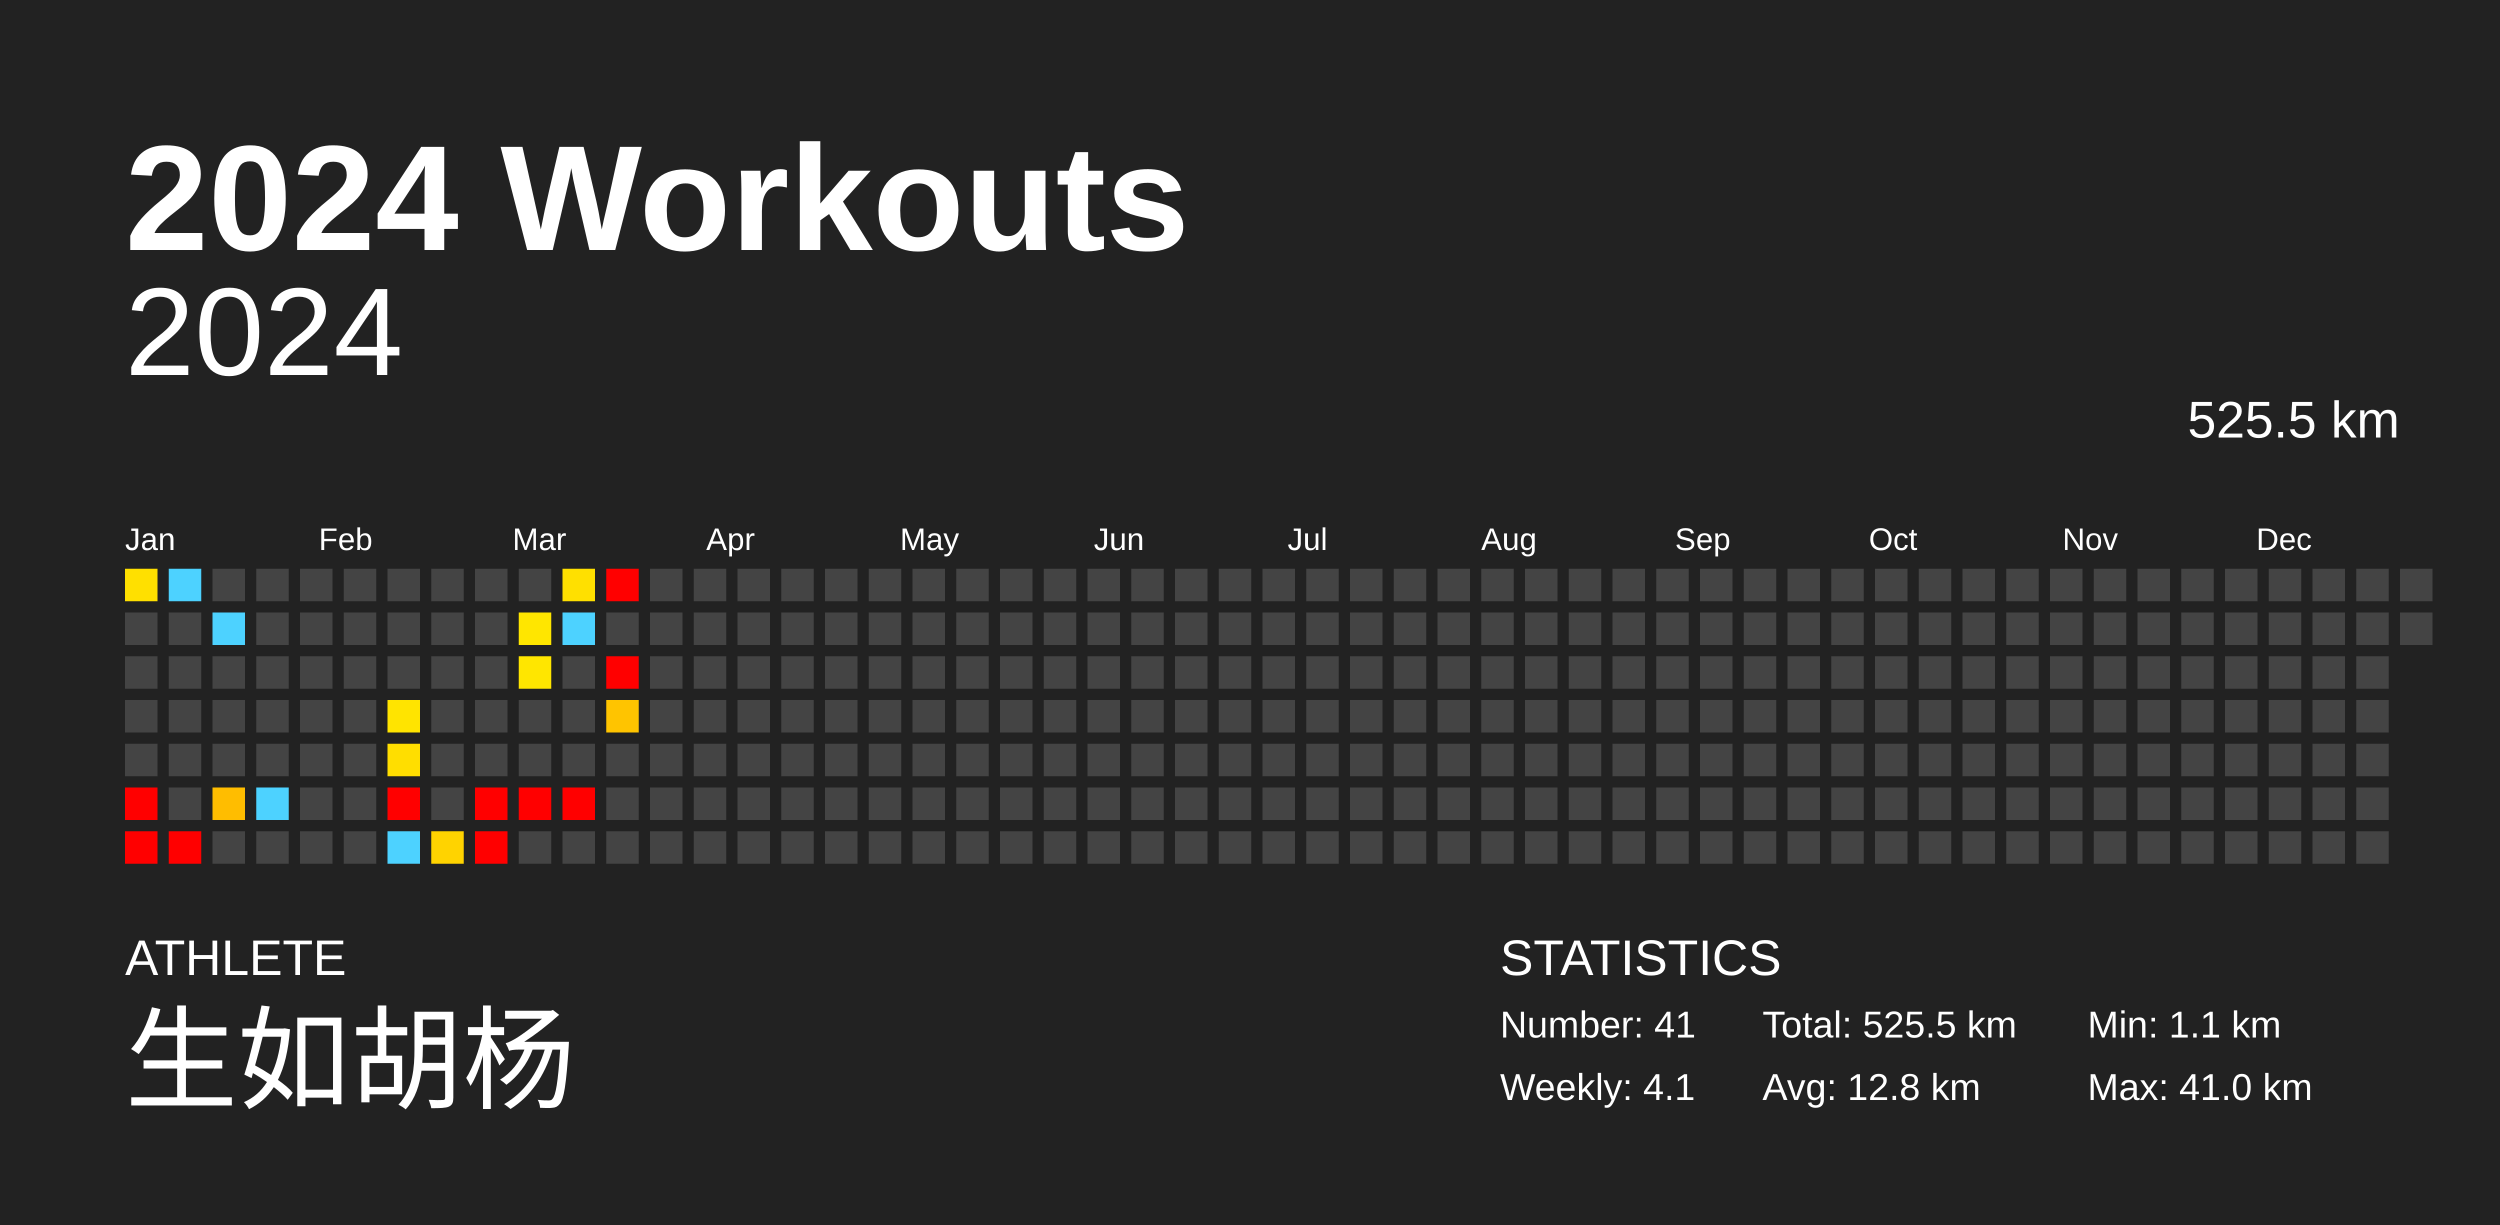
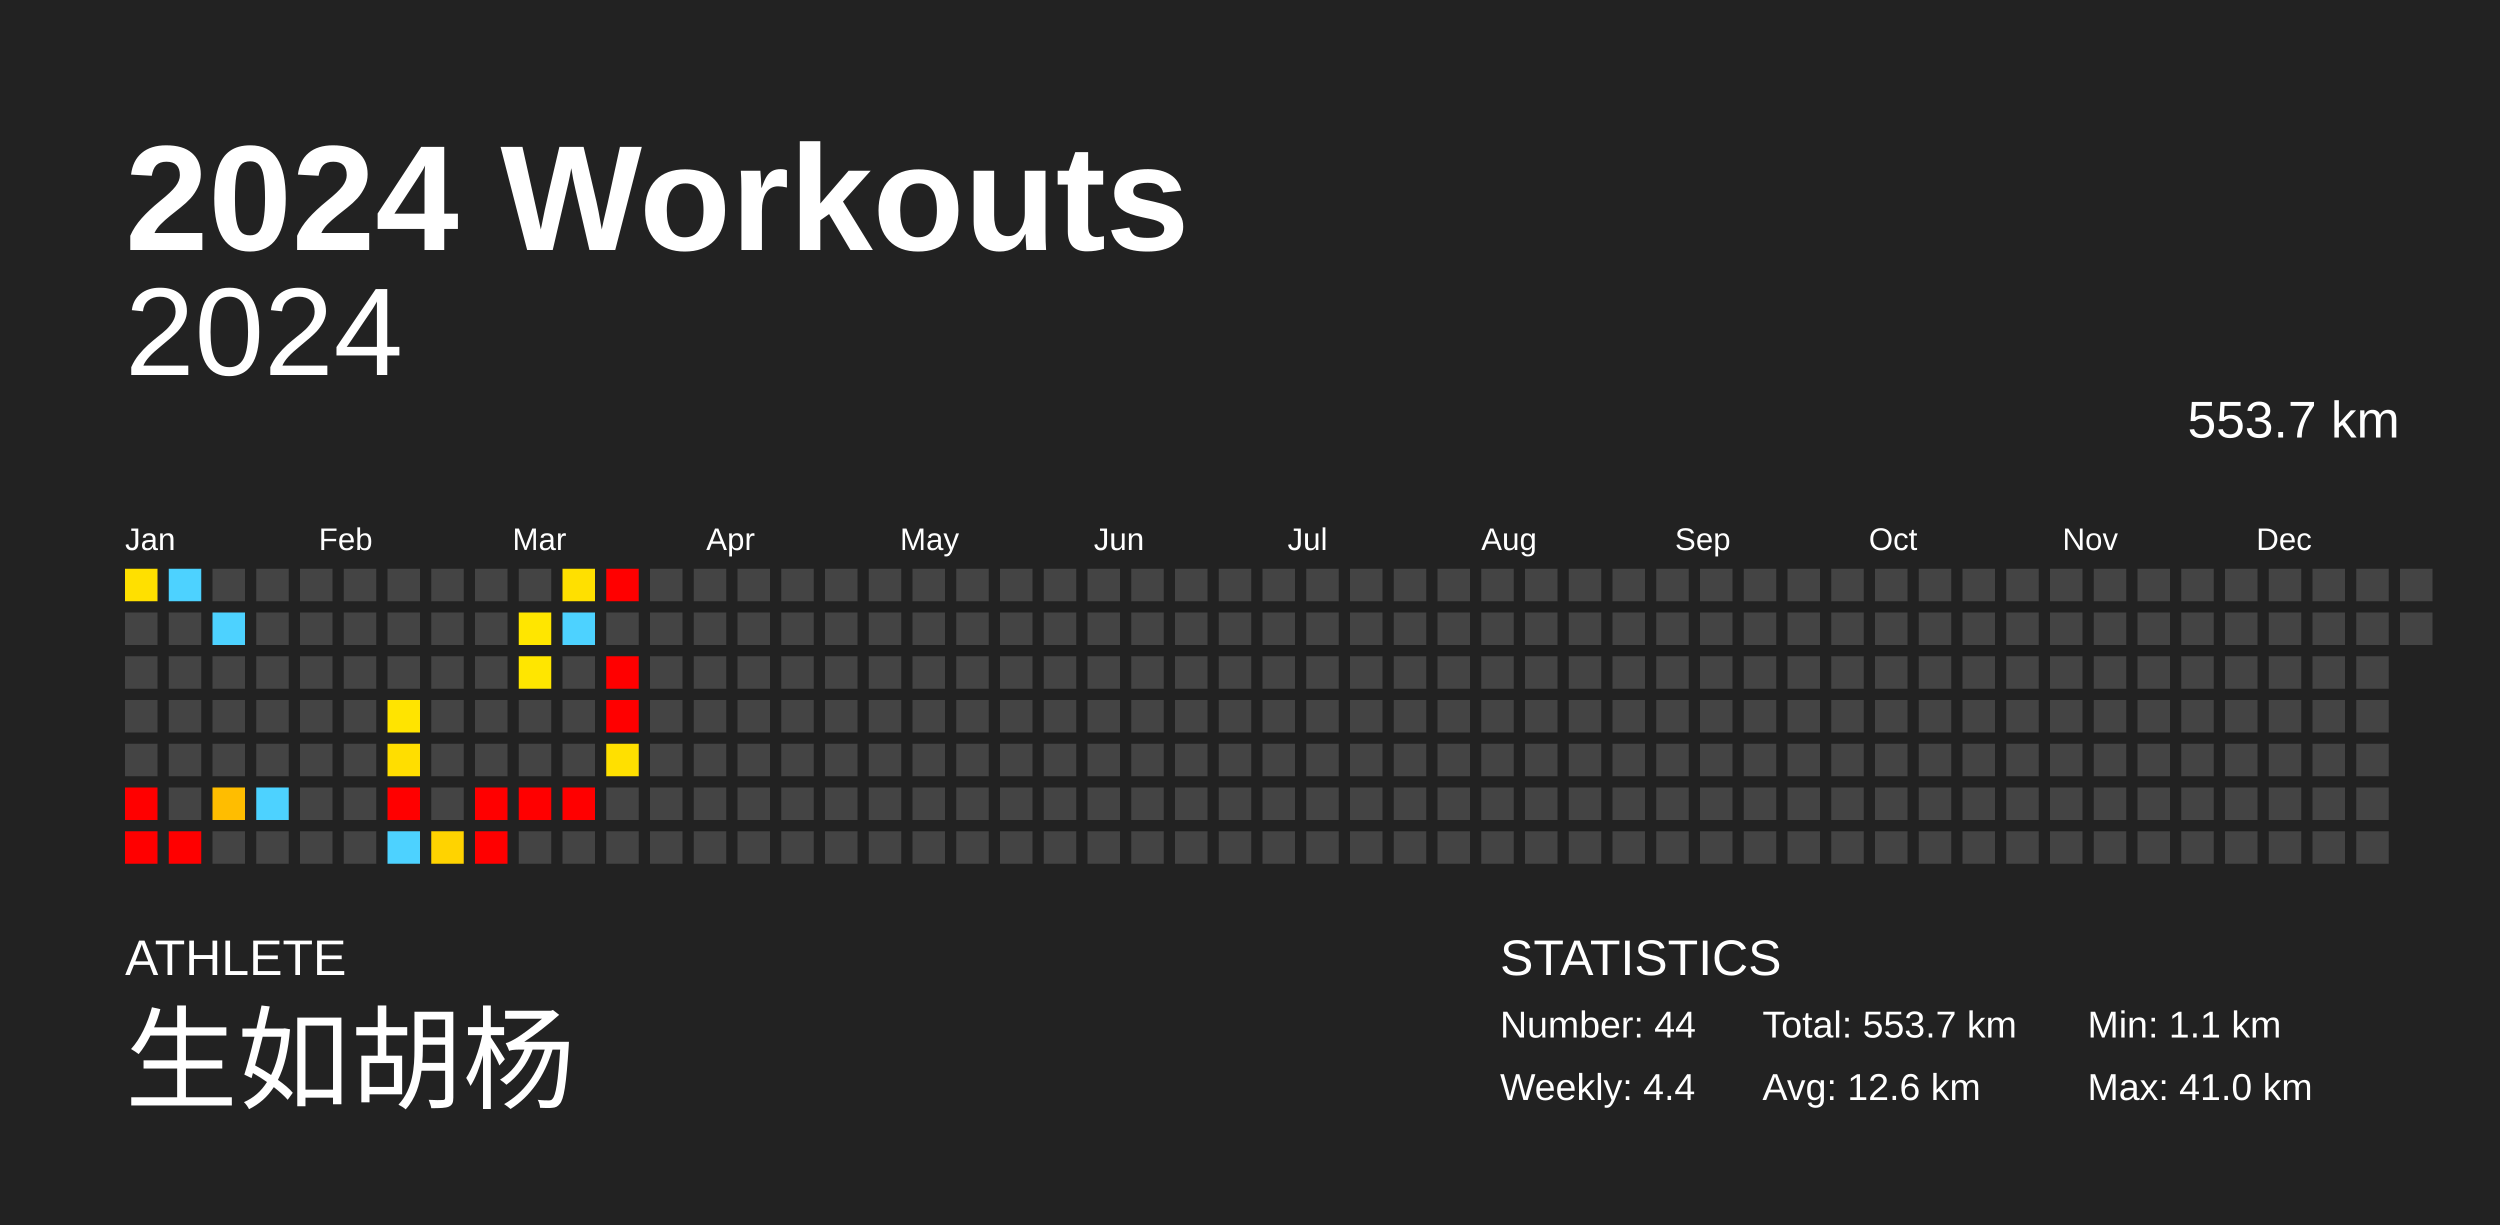
<svg xmlns="http://www.w3.org/2000/svg" baseProfile="full" height="98mm" version="1.1" viewBox="0,0,200,98" width="200mm">
  <defs />
  <rect fill="#222222" height="98" width="200" x="0" y="0" />
  <text fill="#FFFFFF" style="font-size:12px; font-family:Arial; font-weight:bold;" x="10" y="20">2024 Workouts</text>
  <text fill="#FFFFFF" style="font-size:4px; font-family:Arial" x="10" y="78">ATHLETE</text>
  <text fill="#FFFFFF" style="font-size:9px; font-family:Arial" x="10" y="88">生如胡杨</text>
  <text fill="#FFFFFF" style="font-size:4px; font-family:Arial" x="120" y="78">STATISTICS</text>
-   <text fill="#FFFFFF" style="font-size:3px; font-family:Arial" x="120" y="83">Number: 41</text>
-   <text fill="#FFFFFF" style="font-size:3px; font-family:Arial" x="120" y="88">Weekly: 4.1</text>
-   <text fill="#FFFFFF" style="font-size:3px; font-family:Arial" x="141" y="83">Total: 525.5 km</text>
-   <text fill="#FFFFFF" style="font-size:3px; font-family:Arial" x="141" y="88">Avg: 12.8 km</text>
+   <text fill="#FFFFFF" style="font-size:3px; font-family:Arial" x="120" y="83">Number: 44</text>
+   <text fill="#FFFFFF" style="font-size:3px; font-family:Arial" x="120" y="88">Weekly: 4.4</text>
+   <text fill="#FFFFFF" style="font-size:3px; font-family:Arial" x="141" y="83">Total: 553.7 km</text>
+   <text fill="#FFFFFF" style="font-size:3px; font-family:Arial" x="141" y="88">Avg: 12.6 km</text>
  <text fill="#FFFFFF" style="font-size:3px; font-family:Arial" x="167" y="83">Min: 1.1 km</text>
  <text fill="#FFFFFF" style="font-size:3px; font-family:Arial" x="167" y="88">Max: 41.0 km</text>
  <text alignment-baseline="hanging" fill="#FFFFFF" style="font-size:10.0px; font-family:Arial;" x="10" y="30">2024</text>
-   <text alignment-baseline="hanging" fill="#FFFFFF" style="font-size:4.125px; font-family:Arial;" x="175" y="35">525.5 km</text>
+   <text alignment-baseline="hanging" fill="#FFFFFF" style="font-size:4.125px; font-family:Arial;" x="175" y="35">553.7 km</text>
  <text fill="#FFFFFF" style="font-size:2.5px; font-family:Arial" x="10.0" y="44">Jan</text>
  <text fill="#FFFFFF" style="font-size:2.5px; font-family:Arial" x="25.5" y="44">Feb</text>
  <text fill="#FFFFFF" style="font-size:2.5px; font-family:Arial" x="41.0" y="44">Mar</text>
  <text fill="#FFFFFF" style="font-size:2.5px; font-family:Arial" x="56.5" y="44">Apr</text>
  <text fill="#FFFFFF" style="font-size:2.5px; font-family:Arial" x="72.0" y="44">May</text>
  <text fill="#FFFFFF" style="font-size:2.5px; font-family:Arial" x="87.5" y="44">Jun</text>
  <text fill="#FFFFFF" style="font-size:2.5px; font-family:Arial" x="103.0" y="44">Jul</text>
  <text fill="#FFFFFF" style="font-size:2.5px; font-family:Arial" x="118.5" y="44">Aug</text>
  <text fill="#FFFFFF" style="font-size:2.5px; font-family:Arial" x="134.0" y="44">Sep</text>
  <text fill="#FFFFFF" style="font-size:2.5px; font-family:Arial" x="149.5" y="44">Oct</text>
  <text fill="#FFFFFF" style="font-size:2.5px; font-family:Arial" x="165.0" y="44">Nov</text>
  <text fill="#FFFFFF" style="font-size:2.5px; font-family:Arial" x="180.5" y="44">Dec</text>
  <rect fill="#ffe000" height="2.6" width="2.6" x="10.0" y="45.5" />
  <rect fill="#444444" height="2.6" width="2.6" x="10.0" y="49.0" />
  <rect fill="#444444" height="2.6" width="2.6" x="10.0" y="52.5" />
  <rect fill="#444444" height="2.6" width="2.6" x="10.0" y="56.0" />
  <rect fill="#444444" height="2.6" width="2.6" x="10.0" y="59.5" />
  <rect fill="red" height="2.6" width="2.6" x="10.0" y="63.0" />
  <rect fill="red" height="2.6" width="2.6" x="10.0" y="66.5" />
  <rect fill="#4dd2ff" height="2.6" width="2.6" x="13.5" y="45.5" />
  <rect fill="#444444" height="2.6" width="2.6" x="13.5" y="49.0" />
  <rect fill="#444444" height="2.6" width="2.6" x="13.5" y="52.5" />
  <rect fill="#444444" height="2.6" width="2.6" x="13.5" y="56.0" />
  <rect fill="#444444" height="2.6" width="2.6" x="13.5" y="59.5" />
  <rect fill="#444444" height="2.6" width="2.6" x="13.5" y="63.0" />
  <rect fill="red" height="2.6" width="2.6" x="13.5" y="66.5" />
  <rect fill="#444444" height="2.6" width="2.6" x="17.0" y="45.5" />
  <rect fill="#4dd2ff" height="2.6" width="2.6" x="17.0" y="49.0" />
  <rect fill="#444444" height="2.6" width="2.6" x="17.0" y="52.5" />
  <rect fill="#444444" height="2.6" width="2.6" x="17.0" y="56.0" />
  <rect fill="#444444" height="2.6" width="2.6" x="17.0" y="59.5" />
  <rect fill="#ffbd00" height="2.6" width="2.6" x="17.0" y="63.0" />
  <rect fill="#444444" height="2.6" width="2.6" x="17.0" y="66.5" />
  <rect fill="#444444" height="2.6" width="2.6" x="20.5" y="45.5" />
  <rect fill="#444444" height="2.6" width="2.6" x="20.5" y="49.0" />
  <rect fill="#444444" height="2.6" width="2.6" x="20.5" y="52.5" />
  <rect fill="#444444" height="2.6" width="2.6" x="20.5" y="56.0" />
  <rect fill="#444444" height="2.6" width="2.6" x="20.5" y="59.5" />
  <rect fill="#4dd2ff" height="2.6" width="2.6" x="20.5" y="63.0" />
  <rect fill="#444444" height="2.6" width="2.6" x="20.5" y="66.5" />
  <rect fill="#444444" height="2.6" width="2.6" x="24.0" y="45.5" />
  <rect fill="#444444" height="2.6" width="2.6" x="24.0" y="49.0" />
  <rect fill="#444444" height="2.6" width="2.6" x="24.0" y="52.5" />
  <rect fill="#444444" height="2.6" width="2.6" x="24.0" y="56.0" />
  <rect fill="#444444" height="2.6" width="2.6" x="24.0" y="59.5" />
  <rect fill="#444444" height="2.6" width="2.6" x="24.0" y="63.0" />
  <rect fill="#444444" height="2.6" width="2.6" x="24.0" y="66.5" />
  <rect fill="#444444" height="2.6" width="2.6" x="27.5" y="45.5" />
  <rect fill="#444444" height="2.6" width="2.6" x="27.5" y="49.0" />
  <rect fill="#444444" height="2.6" width="2.6" x="27.5" y="52.5" />
  <rect fill="#444444" height="2.6" width="2.6" x="27.5" y="56.0" />
  <rect fill="#444444" height="2.6" width="2.6" x="27.5" y="59.5" />
  <rect fill="#444444" height="2.6" width="2.6" x="27.5" y="63.0" />
  <rect fill="#444444" height="2.6" width="2.6" x="27.5" y="66.5" />
  <rect fill="#444444" height="2.6" width="2.6" x="31.0" y="45.5" />
  <rect fill="#444444" height="2.6" width="2.6" x="31.0" y="49.0" />
  <rect fill="#444444" height="2.6" width="2.6" x="31.0" y="52.5" />
  <rect fill="#ffe400" height="2.6" width="2.6" x="31.0" y="56.0" />
  <rect fill="#ffde00" height="2.6" width="2.6" x="31.0" y="59.5" />
  <rect fill="red" height="2.6" width="2.6" x="31.0" y="63.0" />
  <rect fill="#4dd2ff" height="2.6" width="2.6" x="31.0" y="66.5" />
  <rect fill="#444444" height="2.6" width="2.6" x="34.5" y="45.5" />
  <rect fill="#444444" height="2.6" width="2.6" x="34.5" y="49.0" />
  <rect fill="#444444" height="2.6" width="2.6" x="34.5" y="52.5" />
  <rect fill="#444444" height="2.6" width="2.6" x="34.5" y="56.0" />
  <rect fill="#444444" height="2.6" width="2.6" x="34.5" y="59.5" />
  <rect fill="#444444" height="2.6" width="2.6" x="34.5" y="63.0" />
  <rect fill="#ffd300" height="2.6" width="2.6" x="34.5" y="66.5" />
  <rect fill="#444444" height="2.6" width="2.6" x="38.0" y="45.5" />
  <rect fill="#444444" height="2.6" width="2.6" x="38.0" y="49.0" />
  <rect fill="#444444" height="2.6" width="2.6" x="38.0" y="52.5" />
  <rect fill="#444444" height="2.6" width="2.6" x="38.0" y="56.0" />
  <rect fill="#444444" height="2.6" width="2.6" x="38.0" y="59.5" />
  <rect fill="red" height="2.6" width="2.6" x="38.0" y="63.0" />
  <rect fill="red" height="2.6" width="2.6" x="38.0" y="66.5" />
  <rect fill="#444444" height="2.6" width="2.6" x="41.5" y="45.5" />
  <rect fill="#ffe600" height="2.6" width="2.6" x="41.5" y="49.0" />
  <rect fill="#ffe600" height="2.6" width="2.6" x="41.5" y="52.5" />
  <rect fill="#444444" height="2.6" width="2.6" x="41.5" y="56.0" />
  <rect fill="#444444" height="2.6" width="2.6" x="41.5" y="59.5" />
  <rect fill="red" height="2.6" width="2.6" x="41.5" y="63.0" />
  <rect fill="#444444" height="2.6" width="2.6" x="41.5" y="66.5" />
  <rect fill="#ffe000" height="2.6" width="2.6" x="45.0" y="45.5" />
  <rect fill="#4dd2ff" height="2.6" width="2.6" x="45.0" y="49.0" />
  <rect fill="#444444" height="2.6" width="2.6" x="45.0" y="52.5" />
  <rect fill="#444444" height="2.6" width="2.6" x="45.0" y="56.0" />
  <rect fill="#444444" height="2.6" width="2.6" x="45.0" y="59.5" />
  <rect fill="red" height="2.6" width="2.6" x="45.0" y="63.0" />
  <rect fill="#444444" height="2.6" width="2.6" x="45.0" y="66.5" />
  <rect fill="red" height="2.6" width="2.6" x="48.5" y="45.5" />
  <rect fill="#444444" height="2.6" width="2.6" x="48.5" y="49.0" />
  <rect fill="red" height="2.6" width="2.6" x="48.5" y="52.5" />
-   <rect fill="#ffc400" height="2.6" width="2.6" x="48.5" y="56.0" />
-   <rect fill="#444444" height="2.6" width="2.6" x="48.5" y="59.5" />
+   <rect fill="red" height="2.6" width="2.6" x="48.5" y="56.0" />
+   <rect fill="#ffe000" height="2.6" width="2.6" x="48.5" y="59.5" />
  <rect fill="#444444" height="2.6" width="2.6" x="48.5" y="63.0" />
  <rect fill="#444444" height="2.6" width="2.6" x="48.5" y="66.5" />
  <rect fill="#444444" height="2.6" width="2.6" x="52.0" y="45.5" />
  <rect fill="#444444" height="2.6" width="2.6" x="52.0" y="49.0" />
  <rect fill="#444444" height="2.6" width="2.6" x="52.0" y="52.5" />
  <rect fill="#444444" height="2.6" width="2.6" x="52.0" y="56.0" />
  <rect fill="#444444" height="2.6" width="2.6" x="52.0" y="59.5" />
  <rect fill="#444444" height="2.6" width="2.6" x="52.0" y="63.0" />
  <rect fill="#444444" height="2.6" width="2.6" x="52.0" y="66.5" />
  <rect fill="#444444" height="2.6" width="2.6" x="55.5" y="45.5" />
  <rect fill="#444444" height="2.6" width="2.6" x="55.5" y="49.0" />
  <rect fill="#444444" height="2.6" width="2.6" x="55.5" y="52.5" />
  <rect fill="#444444" height="2.6" width="2.6" x="55.5" y="56.0" />
  <rect fill="#444444" height="2.6" width="2.6" x="55.5" y="59.5" />
  <rect fill="#444444" height="2.6" width="2.6" x="55.5" y="63.0" />
  <rect fill="#444444" height="2.6" width="2.6" x="55.5" y="66.5" />
  <rect fill="#444444" height="2.6" width="2.6" x="59.0" y="45.5" />
  <rect fill="#444444" height="2.6" width="2.6" x="59.0" y="49.0" />
  <rect fill="#444444" height="2.6" width="2.6" x="59.0" y="52.5" />
  <rect fill="#444444" height="2.6" width="2.6" x="59.0" y="56.0" />
  <rect fill="#444444" height="2.6" width="2.6" x="59.0" y="59.5" />
  <rect fill="#444444" height="2.6" width="2.6" x="59.0" y="63.0" />
  <rect fill="#444444" height="2.6" width="2.6" x="59.0" y="66.5" />
  <rect fill="#444444" height="2.6" width="2.6" x="62.5" y="45.5" />
  <rect fill="#444444" height="2.6" width="2.6" x="62.5" y="49.0" />
  <rect fill="#444444" height="2.6" width="2.6" x="62.5" y="52.5" />
  <rect fill="#444444" height="2.6" width="2.6" x="62.5" y="56.0" />
  <rect fill="#444444" height="2.6" width="2.6" x="62.5" y="59.5" />
  <rect fill="#444444" height="2.6" width="2.6" x="62.5" y="63.0" />
  <rect fill="#444444" height="2.6" width="2.6" x="62.5" y="66.5" />
  <rect fill="#444444" height="2.6" width="2.6" x="66.0" y="45.5" />
  <rect fill="#444444" height="2.6" width="2.6" x="66.0" y="49.0" />
  <rect fill="#444444" height="2.6" width="2.6" x="66.0" y="52.5" />
  <rect fill="#444444" height="2.6" width="2.6" x="66.0" y="56.0" />
  <rect fill="#444444" height="2.6" width="2.6" x="66.0" y="59.5" />
  <rect fill="#444444" height="2.6" width="2.6" x="66.0" y="63.0" />
  <rect fill="#444444" height="2.6" width="2.6" x="66.0" y="66.5" />
  <rect fill="#444444" height="2.6" width="2.6" x="69.5" y="45.5" />
  <rect fill="#444444" height="2.6" width="2.6" x="69.5" y="49.0" />
  <rect fill="#444444" height="2.6" width="2.6" x="69.5" y="52.5" />
  <rect fill="#444444" height="2.6" width="2.6" x="69.5" y="56.0" />
  <rect fill="#444444" height="2.6" width="2.6" x="69.5" y="59.5" />
  <rect fill="#444444" height="2.6" width="2.6" x="69.5" y="63.0" />
  <rect fill="#444444" height="2.6" width="2.6" x="69.5" y="66.5" />
  <rect fill="#444444" height="2.6" width="2.6" x="73.0" y="45.5" />
  <rect fill="#444444" height="2.6" width="2.6" x="73.0" y="49.0" />
  <rect fill="#444444" height="2.6" width="2.6" x="73.0" y="52.5" />
  <rect fill="#444444" height="2.6" width="2.6" x="73.0" y="56.0" />
  <rect fill="#444444" height="2.6" width="2.6" x="73.0" y="59.5" />
  <rect fill="#444444" height="2.6" width="2.6" x="73.0" y="63.0" />
  <rect fill="#444444" height="2.6" width="2.6" x="73.0" y="66.5" />
  <rect fill="#444444" height="2.6" width="2.6" x="76.5" y="45.5" />
  <rect fill="#444444" height="2.6" width="2.6" x="76.5" y="49.0" />
  <rect fill="#444444" height="2.6" width="2.6" x="76.5" y="52.5" />
  <rect fill="#444444" height="2.6" width="2.6" x="76.5" y="56.0" />
  <rect fill="#444444" height="2.6" width="2.6" x="76.5" y="59.5" />
  <rect fill="#444444" height="2.6" width="2.6" x="76.5" y="63.0" />
  <rect fill="#444444" height="2.6" width="2.6" x="76.5" y="66.5" />
  <rect fill="#444444" height="2.6" width="2.6" x="80.0" y="45.5" />
  <rect fill="#444444" height="2.6" width="2.6" x="80.0" y="49.0" />
  <rect fill="#444444" height="2.6" width="2.6" x="80.0" y="52.5" />
  <rect fill="#444444" height="2.6" width="2.6" x="80.0" y="56.0" />
  <rect fill="#444444" height="2.6" width="2.6" x="80.0" y="59.5" />
  <rect fill="#444444" height="2.6" width="2.6" x="80.0" y="63.0" />
  <rect fill="#444444" height="2.6" width="2.6" x="80.0" y="66.5" />
  <rect fill="#444444" height="2.6" width="2.6" x="83.5" y="45.5" />
  <rect fill="#444444" height="2.6" width="2.6" x="83.5" y="49.0" />
  <rect fill="#444444" height="2.6" width="2.6" x="83.5" y="52.5" />
  <rect fill="#444444" height="2.6" width="2.6" x="83.5" y="56.0" />
  <rect fill="#444444" height="2.6" width="2.6" x="83.5" y="59.5" />
  <rect fill="#444444" height="2.6" width="2.6" x="83.5" y="63.0" />
  <rect fill="#444444" height="2.6" width="2.6" x="83.5" y="66.5" />
  <rect fill="#444444" height="2.6" width="2.6" x="87.0" y="45.5" />
  <rect fill="#444444" height="2.6" width="2.6" x="87.0" y="49.0" />
  <rect fill="#444444" height="2.6" width="2.6" x="87.0" y="52.5" />
  <rect fill="#444444" height="2.6" width="2.6" x="87.0" y="56.0" />
  <rect fill="#444444" height="2.6" width="2.6" x="87.0" y="59.5" />
  <rect fill="#444444" height="2.6" width="2.6" x="87.0" y="63.0" />
  <rect fill="#444444" height="2.6" width="2.6" x="87.0" y="66.5" />
  <rect fill="#444444" height="2.6" width="2.6" x="90.5" y="45.5" />
  <rect fill="#444444" height="2.6" width="2.6" x="90.5" y="49.0" />
  <rect fill="#444444" height="2.6" width="2.6" x="90.5" y="52.5" />
  <rect fill="#444444" height="2.6" width="2.6" x="90.5" y="56.0" />
  <rect fill="#444444" height="2.6" width="2.6" x="90.5" y="59.5" />
  <rect fill="#444444" height="2.6" width="2.6" x="90.5" y="63.0" />
  <rect fill="#444444" height="2.6" width="2.6" x="90.5" y="66.5" />
  <rect fill="#444444" height="2.6" width="2.6" x="94.0" y="45.5" />
  <rect fill="#444444" height="2.6" width="2.6" x="94.0" y="49.0" />
  <rect fill="#444444" height="2.6" width="2.6" x="94.0" y="52.5" />
  <rect fill="#444444" height="2.6" width="2.6" x="94.0" y="56.0" />
  <rect fill="#444444" height="2.6" width="2.6" x="94.0" y="59.5" />
  <rect fill="#444444" height="2.6" width="2.6" x="94.0" y="63.0" />
  <rect fill="#444444" height="2.6" width="2.6" x="94.0" y="66.5" />
  <rect fill="#444444" height="2.6" width="2.6" x="97.5" y="45.5" />
  <rect fill="#444444" height="2.6" width="2.6" x="97.5" y="49.0" />
  <rect fill="#444444" height="2.6" width="2.6" x="97.5" y="52.5" />
  <rect fill="#444444" height="2.6" width="2.6" x="97.5" y="56.0" />
  <rect fill="#444444" height="2.6" width="2.6" x="97.5" y="59.5" />
  <rect fill="#444444" height="2.6" width="2.6" x="97.5" y="63.0" />
  <rect fill="#444444" height="2.6" width="2.6" x="97.5" y="66.5" />
  <rect fill="#444444" height="2.6" width="2.6" x="101.0" y="45.5" />
  <rect fill="#444444" height="2.6" width="2.6" x="101.0" y="49.0" />
  <rect fill="#444444" height="2.6" width="2.6" x="101.0" y="52.5" />
  <rect fill="#444444" height="2.6" width="2.6" x="101.0" y="56.0" />
  <rect fill="#444444" height="2.6" width="2.6" x="101.0" y="59.5" />
  <rect fill="#444444" height="2.6" width="2.6" x="101.0" y="63.0" />
  <rect fill="#444444" height="2.6" width="2.6" x="101.0" y="66.5" />
  <rect fill="#444444" height="2.6" width="2.6" x="104.5" y="45.5" />
  <rect fill="#444444" height="2.6" width="2.6" x="104.5" y="49.0" />
  <rect fill="#444444" height="2.6" width="2.6" x="104.5" y="52.5" />
  <rect fill="#444444" height="2.6" width="2.6" x="104.5" y="56.0" />
  <rect fill="#444444" height="2.6" width="2.6" x="104.5" y="59.5" />
  <rect fill="#444444" height="2.6" width="2.6" x="104.5" y="63.0" />
  <rect fill="#444444" height="2.6" width="2.6" x="104.5" y="66.5" />
  <rect fill="#444444" height="2.6" width="2.6" x="108.0" y="45.5" />
  <rect fill="#444444" height="2.6" width="2.6" x="108.0" y="49.0" />
  <rect fill="#444444" height="2.6" width="2.6" x="108.0" y="52.5" />
  <rect fill="#444444" height="2.6" width="2.6" x="108.0" y="56.0" />
  <rect fill="#444444" height="2.6" width="2.6" x="108.0" y="59.5" />
  <rect fill="#444444" height="2.6" width="2.6" x="108.0" y="63.0" />
  <rect fill="#444444" height="2.6" width="2.6" x="108.0" y="66.5" />
  <rect fill="#444444" height="2.6" width="2.6" x="111.5" y="45.5" />
  <rect fill="#444444" height="2.6" width="2.6" x="111.5" y="49.0" />
  <rect fill="#444444" height="2.6" width="2.6" x="111.5" y="52.5" />
  <rect fill="#444444" height="2.6" width="2.6" x="111.5" y="56.0" />
  <rect fill="#444444" height="2.6" width="2.6" x="111.5" y="59.5" />
  <rect fill="#444444" height="2.6" width="2.6" x="111.5" y="63.0" />
  <rect fill="#444444" height="2.6" width="2.6" x="111.5" y="66.5" />
  <rect fill="#444444" height="2.6" width="2.6" x="115.0" y="45.5" />
  <rect fill="#444444" height="2.6" width="2.6" x="115.0" y="49.0" />
  <rect fill="#444444" height="2.6" width="2.6" x="115.0" y="52.5" />
  <rect fill="#444444" height="2.6" width="2.6" x="115.0" y="56.0" />
  <rect fill="#444444" height="2.6" width="2.6" x="115.0" y="59.5" />
  <rect fill="#444444" height="2.6" width="2.6" x="115.0" y="63.0" />
  <rect fill="#444444" height="2.6" width="2.6" x="115.0" y="66.5" />
  <rect fill="#444444" height="2.6" width="2.6" x="118.5" y="45.5" />
  <rect fill="#444444" height="2.6" width="2.6" x="118.5" y="49.0" />
  <rect fill="#444444" height="2.6" width="2.6" x="118.5" y="52.5" />
  <rect fill="#444444" height="2.6" width="2.6" x="118.5" y="56.0" />
  <rect fill="#444444" height="2.6" width="2.6" x="118.5" y="59.5" />
  <rect fill="#444444" height="2.6" width="2.6" x="118.5" y="63.0" />
  <rect fill="#444444" height="2.6" width="2.6" x="118.5" y="66.5" />
  <rect fill="#444444" height="2.6" width="2.6" x="122.0" y="45.5" />
  <rect fill="#444444" height="2.6" width="2.6" x="122.0" y="49.0" />
  <rect fill="#444444" height="2.6" width="2.6" x="122.0" y="52.5" />
  <rect fill="#444444" height="2.6" width="2.6" x="122.0" y="56.0" />
  <rect fill="#444444" height="2.6" width="2.6" x="122.0" y="59.5" />
  <rect fill="#444444" height="2.6" width="2.6" x="122.0" y="63.0" />
  <rect fill="#444444" height="2.6" width="2.6" x="122.0" y="66.5" />
  <rect fill="#444444" height="2.6" width="2.6" x="125.5" y="45.5" />
  <rect fill="#444444" height="2.6" width="2.6" x="125.5" y="49.0" />
  <rect fill="#444444" height="2.6" width="2.6" x="125.5" y="52.5" />
  <rect fill="#444444" height="2.6" width="2.6" x="125.5" y="56.0" />
  <rect fill="#444444" height="2.6" width="2.6" x="125.5" y="59.5" />
  <rect fill="#444444" height="2.6" width="2.6" x="125.5" y="63.0" />
  <rect fill="#444444" height="2.6" width="2.6" x="125.5" y="66.5" />
  <rect fill="#444444" height="2.6" width="2.6" x="129.0" y="45.5" />
  <rect fill="#444444" height="2.6" width="2.6" x="129.0" y="49.0" />
  <rect fill="#444444" height="2.6" width="2.6" x="129.0" y="52.5" />
  <rect fill="#444444" height="2.6" width="2.6" x="129.0" y="56.0" />
  <rect fill="#444444" height="2.6" width="2.6" x="129.0" y="59.5" />
  <rect fill="#444444" height="2.6" width="2.6" x="129.0" y="63.0" />
  <rect fill="#444444" height="2.6" width="2.6" x="129.0" y="66.5" />
  <rect fill="#444444" height="2.6" width="2.6" x="132.5" y="45.5" />
  <rect fill="#444444" height="2.6" width="2.6" x="132.5" y="49.0" />
  <rect fill="#444444" height="2.6" width="2.6" x="132.5" y="52.5" />
  <rect fill="#444444" height="2.6" width="2.6" x="132.5" y="56.0" />
  <rect fill="#444444" height="2.6" width="2.6" x="132.5" y="59.5" />
  <rect fill="#444444" height="2.6" width="2.6" x="132.5" y="63.0" />
  <rect fill="#444444" height="2.6" width="2.6" x="132.5" y="66.5" />
  <rect fill="#444444" height="2.6" width="2.6" x="136.0" y="45.5" />
  <rect fill="#444444" height="2.6" width="2.6" x="136.0" y="49.0" />
  <rect fill="#444444" height="2.6" width="2.6" x="136.0" y="52.5" />
  <rect fill="#444444" height="2.6" width="2.6" x="136.0" y="56.0" />
  <rect fill="#444444" height="2.6" width="2.6" x="136.0" y="59.5" />
  <rect fill="#444444" height="2.6" width="2.6" x="136.0" y="63.0" />
  <rect fill="#444444" height="2.6" width="2.6" x="136.0" y="66.5" />
  <rect fill="#444444" height="2.6" width="2.6" x="139.5" y="45.5" />
  <rect fill="#444444" height="2.6" width="2.6" x="139.5" y="49.0" />
  <rect fill="#444444" height="2.6" width="2.6" x="139.5" y="52.5" />
  <rect fill="#444444" height="2.6" width="2.6" x="139.5" y="56.0" />
  <rect fill="#444444" height="2.6" width="2.6" x="139.5" y="59.5" />
  <rect fill="#444444" height="2.6" width="2.6" x="139.5" y="63.0" />
  <rect fill="#444444" height="2.6" width="2.6" x="139.5" y="66.5" />
  <rect fill="#444444" height="2.6" width="2.6" x="143.0" y="45.5" />
  <rect fill="#444444" height="2.6" width="2.6" x="143.0" y="49.0" />
  <rect fill="#444444" height="2.6" width="2.6" x="143.0" y="52.5" />
  <rect fill="#444444" height="2.6" width="2.6" x="143.0" y="56.0" />
  <rect fill="#444444" height="2.6" width="2.6" x="143.0" y="59.5" />
  <rect fill="#444444" height="2.6" width="2.6" x="143.0" y="63.0" />
  <rect fill="#444444" height="2.6" width="2.6" x="143.0" y="66.5" />
  <rect fill="#444444" height="2.6" width="2.6" x="146.5" y="45.5" />
  <rect fill="#444444" height="2.6" width="2.6" x="146.5" y="49.0" />
  <rect fill="#444444" height="2.6" width="2.6" x="146.5" y="52.5" />
  <rect fill="#444444" height="2.6" width="2.6" x="146.5" y="56.0" />
  <rect fill="#444444" height="2.6" width="2.6" x="146.5" y="59.5" />
  <rect fill="#444444" height="2.6" width="2.6" x="146.5" y="63.0" />
  <rect fill="#444444" height="2.6" width="2.6" x="146.5" y="66.5" />
  <rect fill="#444444" height="2.6" width="2.6" x="150.0" y="45.5" />
  <rect fill="#444444" height="2.6" width="2.6" x="150.0" y="49.0" />
  <rect fill="#444444" height="2.6" width="2.6" x="150.0" y="52.5" />
  <rect fill="#444444" height="2.6" width="2.6" x="150.0" y="56.0" />
  <rect fill="#444444" height="2.6" width="2.6" x="150.0" y="59.5" />
  <rect fill="#444444" height="2.6" width="2.6" x="150.0" y="63.0" />
  <rect fill="#444444" height="2.6" width="2.6" x="150.0" y="66.5" />
  <rect fill="#444444" height="2.6" width="2.6" x="153.5" y="45.5" />
  <rect fill="#444444" height="2.6" width="2.6" x="153.5" y="49.0" />
  <rect fill="#444444" height="2.6" width="2.6" x="153.5" y="52.5" />
  <rect fill="#444444" height="2.6" width="2.6" x="153.5" y="56.0" />
  <rect fill="#444444" height="2.6" width="2.6" x="153.5" y="59.5" />
  <rect fill="#444444" height="2.6" width="2.6" x="153.5" y="63.0" />
  <rect fill="#444444" height="2.6" width="2.6" x="153.5" y="66.5" />
  <rect fill="#444444" height="2.6" width="2.6" x="157.0" y="45.5" />
  <rect fill="#444444" height="2.6" width="2.6" x="157.0" y="49.0" />
  <rect fill="#444444" height="2.6" width="2.6" x="157.0" y="52.5" />
  <rect fill="#444444" height="2.6" width="2.6" x="157.0" y="56.0" />
  <rect fill="#444444" height="2.6" width="2.6" x="157.0" y="59.5" />
  <rect fill="#444444" height="2.6" width="2.6" x="157.0" y="63.0" />
  <rect fill="#444444" height="2.6" width="2.6" x="157.0" y="66.5" />
  <rect fill="#444444" height="2.6" width="2.6" x="160.5" y="45.5" />
  <rect fill="#444444" height="2.6" width="2.6" x="160.5" y="49.0" />
  <rect fill="#444444" height="2.6" width="2.6" x="160.5" y="52.5" />
  <rect fill="#444444" height="2.6" width="2.6" x="160.5" y="56.0" />
  <rect fill="#444444" height="2.6" width="2.6" x="160.5" y="59.5" />
  <rect fill="#444444" height="2.6" width="2.6" x="160.5" y="63.0" />
  <rect fill="#444444" height="2.6" width="2.6" x="160.5" y="66.5" />
  <rect fill="#444444" height="2.6" width="2.6" x="164.0" y="45.5" />
  <rect fill="#444444" height="2.6" width="2.6" x="164.0" y="49.0" />
  <rect fill="#444444" height="2.6" width="2.6" x="164.0" y="52.5" />
  <rect fill="#444444" height="2.6" width="2.6" x="164.0" y="56.0" />
  <rect fill="#444444" height="2.6" width="2.6" x="164.0" y="59.5" />
  <rect fill="#444444" height="2.6" width="2.6" x="164.0" y="63.0" />
  <rect fill="#444444" height="2.6" width="2.6" x="164.0" y="66.5" />
  <rect fill="#444444" height="2.6" width="2.6" x="167.5" y="45.5" />
  <rect fill="#444444" height="2.6" width="2.6" x="167.5" y="49.0" />
  <rect fill="#444444" height="2.6" width="2.6" x="167.5" y="52.5" />
  <rect fill="#444444" height="2.6" width="2.6" x="167.5" y="56.0" />
  <rect fill="#444444" height="2.6" width="2.6" x="167.5" y="59.5" />
  <rect fill="#444444" height="2.6" width="2.6" x="167.5" y="63.0" />
  <rect fill="#444444" height="2.6" width="2.6" x="167.5" y="66.5" />
  <rect fill="#444444" height="2.6" width="2.6" x="171.0" y="45.5" />
  <rect fill="#444444" height="2.6" width="2.6" x="171.0" y="49.0" />
  <rect fill="#444444" height="2.6" width="2.6" x="171.0" y="52.5" />
  <rect fill="#444444" height="2.6" width="2.6" x="171.0" y="56.0" />
  <rect fill="#444444" height="2.6" width="2.6" x="171.0" y="59.5" />
  <rect fill="#444444" height="2.6" width="2.6" x="171.0" y="63.0" />
  <rect fill="#444444" height="2.6" width="2.6" x="171.0" y="66.5" />
  <rect fill="#444444" height="2.6" width="2.6" x="174.5" y="45.5" />
  <rect fill="#444444" height="2.6" width="2.6" x="174.5" y="49.0" />
  <rect fill="#444444" height="2.6" width="2.6" x="174.5" y="52.5" />
  <rect fill="#444444" height="2.6" width="2.6" x="174.5" y="56.0" />
  <rect fill="#444444" height="2.6" width="2.6" x="174.5" y="59.5" />
  <rect fill="#444444" height="2.6" width="2.6" x="174.5" y="63.0" />
  <rect fill="#444444" height="2.6" width="2.6" x="174.5" y="66.5" />
  <rect fill="#444444" height="2.6" width="2.6" x="178.0" y="45.5" />
  <rect fill="#444444" height="2.6" width="2.6" x="178.0" y="49.0" />
  <rect fill="#444444" height="2.6" width="2.6" x="178.0" y="52.5" />
  <rect fill="#444444" height="2.6" width="2.6" x="178.0" y="56.0" />
  <rect fill="#444444" height="2.6" width="2.6" x="178.0" y="59.5" />
  <rect fill="#444444" height="2.6" width="2.6" x="178.0" y="63.0" />
  <rect fill="#444444" height="2.6" width="2.6" x="178.0" y="66.5" />
  <rect fill="#444444" height="2.6" width="2.6" x="181.5" y="45.5" />
  <rect fill="#444444" height="2.6" width="2.6" x="181.5" y="49.0" />
  <rect fill="#444444" height="2.6" width="2.6" x="181.5" y="52.5" />
  <rect fill="#444444" height="2.6" width="2.6" x="181.5" y="56.0" />
  <rect fill="#444444" height="2.6" width="2.6" x="181.5" y="59.5" />
  <rect fill="#444444" height="2.6" width="2.6" x="181.5" y="63.0" />
  <rect fill="#444444" height="2.6" width="2.6" x="181.5" y="66.5" />
  <rect fill="#444444" height="2.6" width="2.6" x="185.0" y="45.5" />
  <rect fill="#444444" height="2.6" width="2.6" x="185.0" y="49.0" />
  <rect fill="#444444" height="2.6" width="2.6" x="185.0" y="52.5" />
  <rect fill="#444444" height="2.6" width="2.6" x="185.0" y="56.0" />
  <rect fill="#444444" height="2.6" width="2.6" x="185.0" y="59.5" />
  <rect fill="#444444" height="2.6" width="2.6" x="185.0" y="63.0" />
  <rect fill="#444444" height="2.6" width="2.6" x="185.0" y="66.5" />
  <rect fill="#444444" height="2.6" width="2.6" x="188.5" y="45.5" />
  <rect fill="#444444" height="2.6" width="2.6" x="188.5" y="49.0" />
  <rect fill="#444444" height="2.6" width="2.6" x="188.5" y="52.5" />
  <rect fill="#444444" height="2.6" width="2.6" x="188.5" y="56.0" />
  <rect fill="#444444" height="2.6" width="2.6" x="188.5" y="59.5" />
  <rect fill="#444444" height="2.6" width="2.6" x="188.5" y="63.0" />
  <rect fill="#444444" height="2.6" width="2.6" x="188.5" y="66.5" />
  <rect fill="#444444" height="2.6" width="2.6" x="192.0" y="45.5" />
  <rect fill="#444444" height="2.6" width="2.6" x="192.0" y="49.0" />
</svg>
